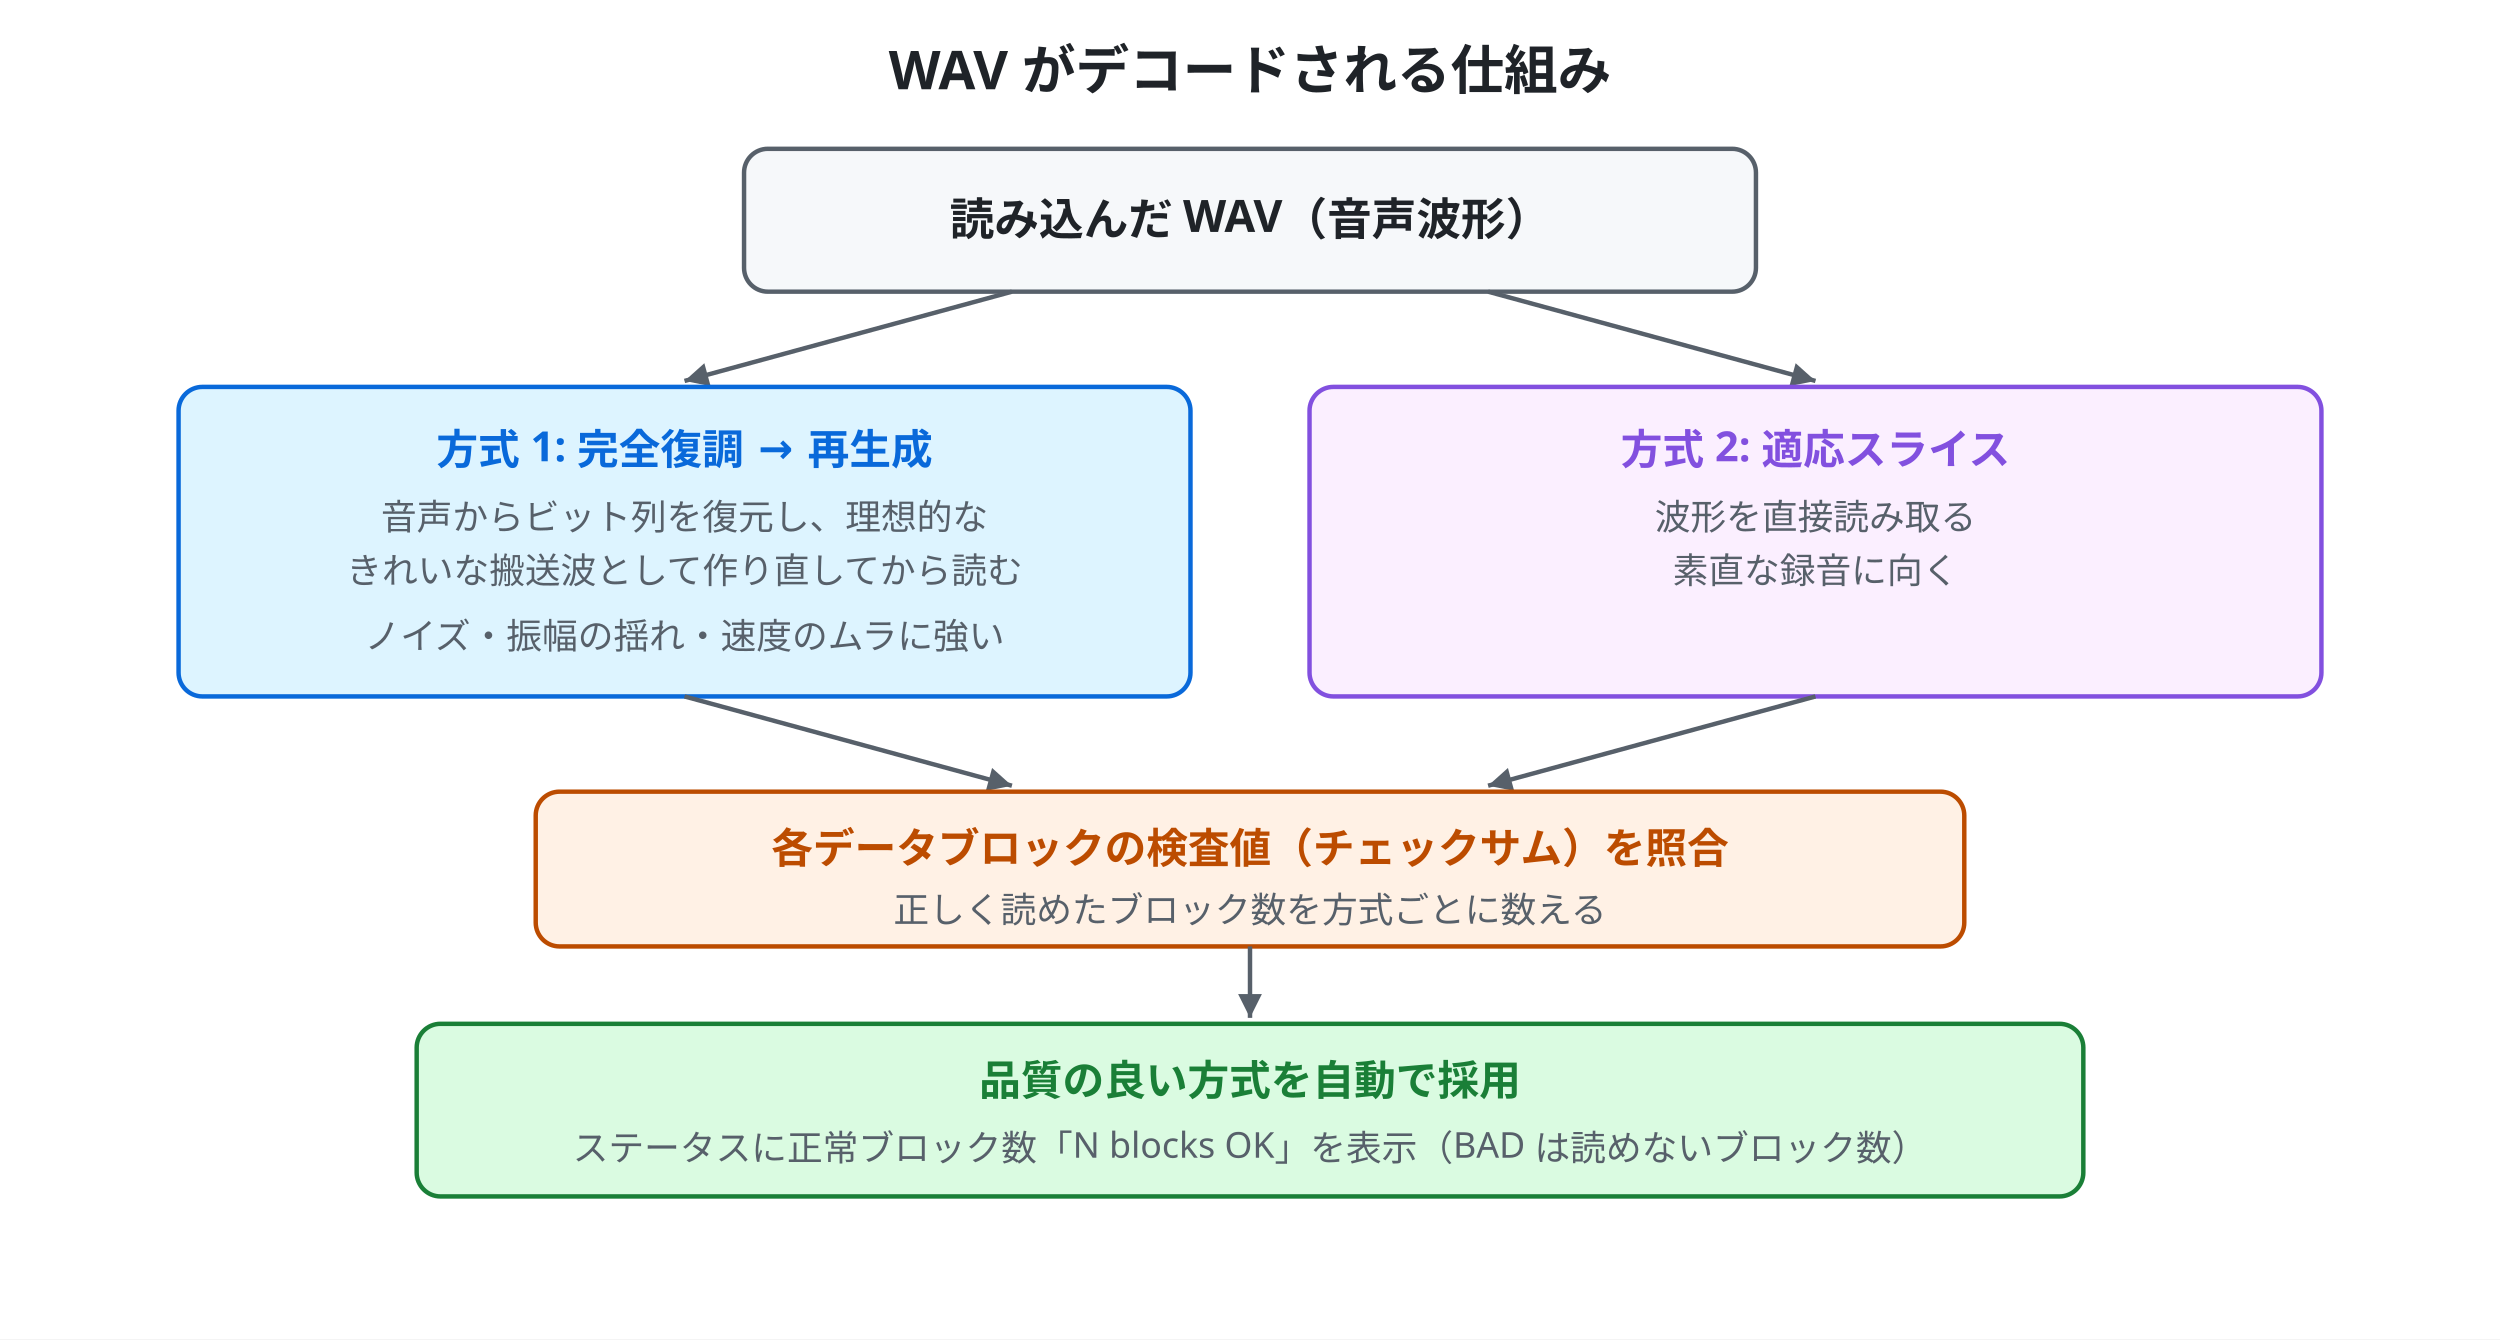
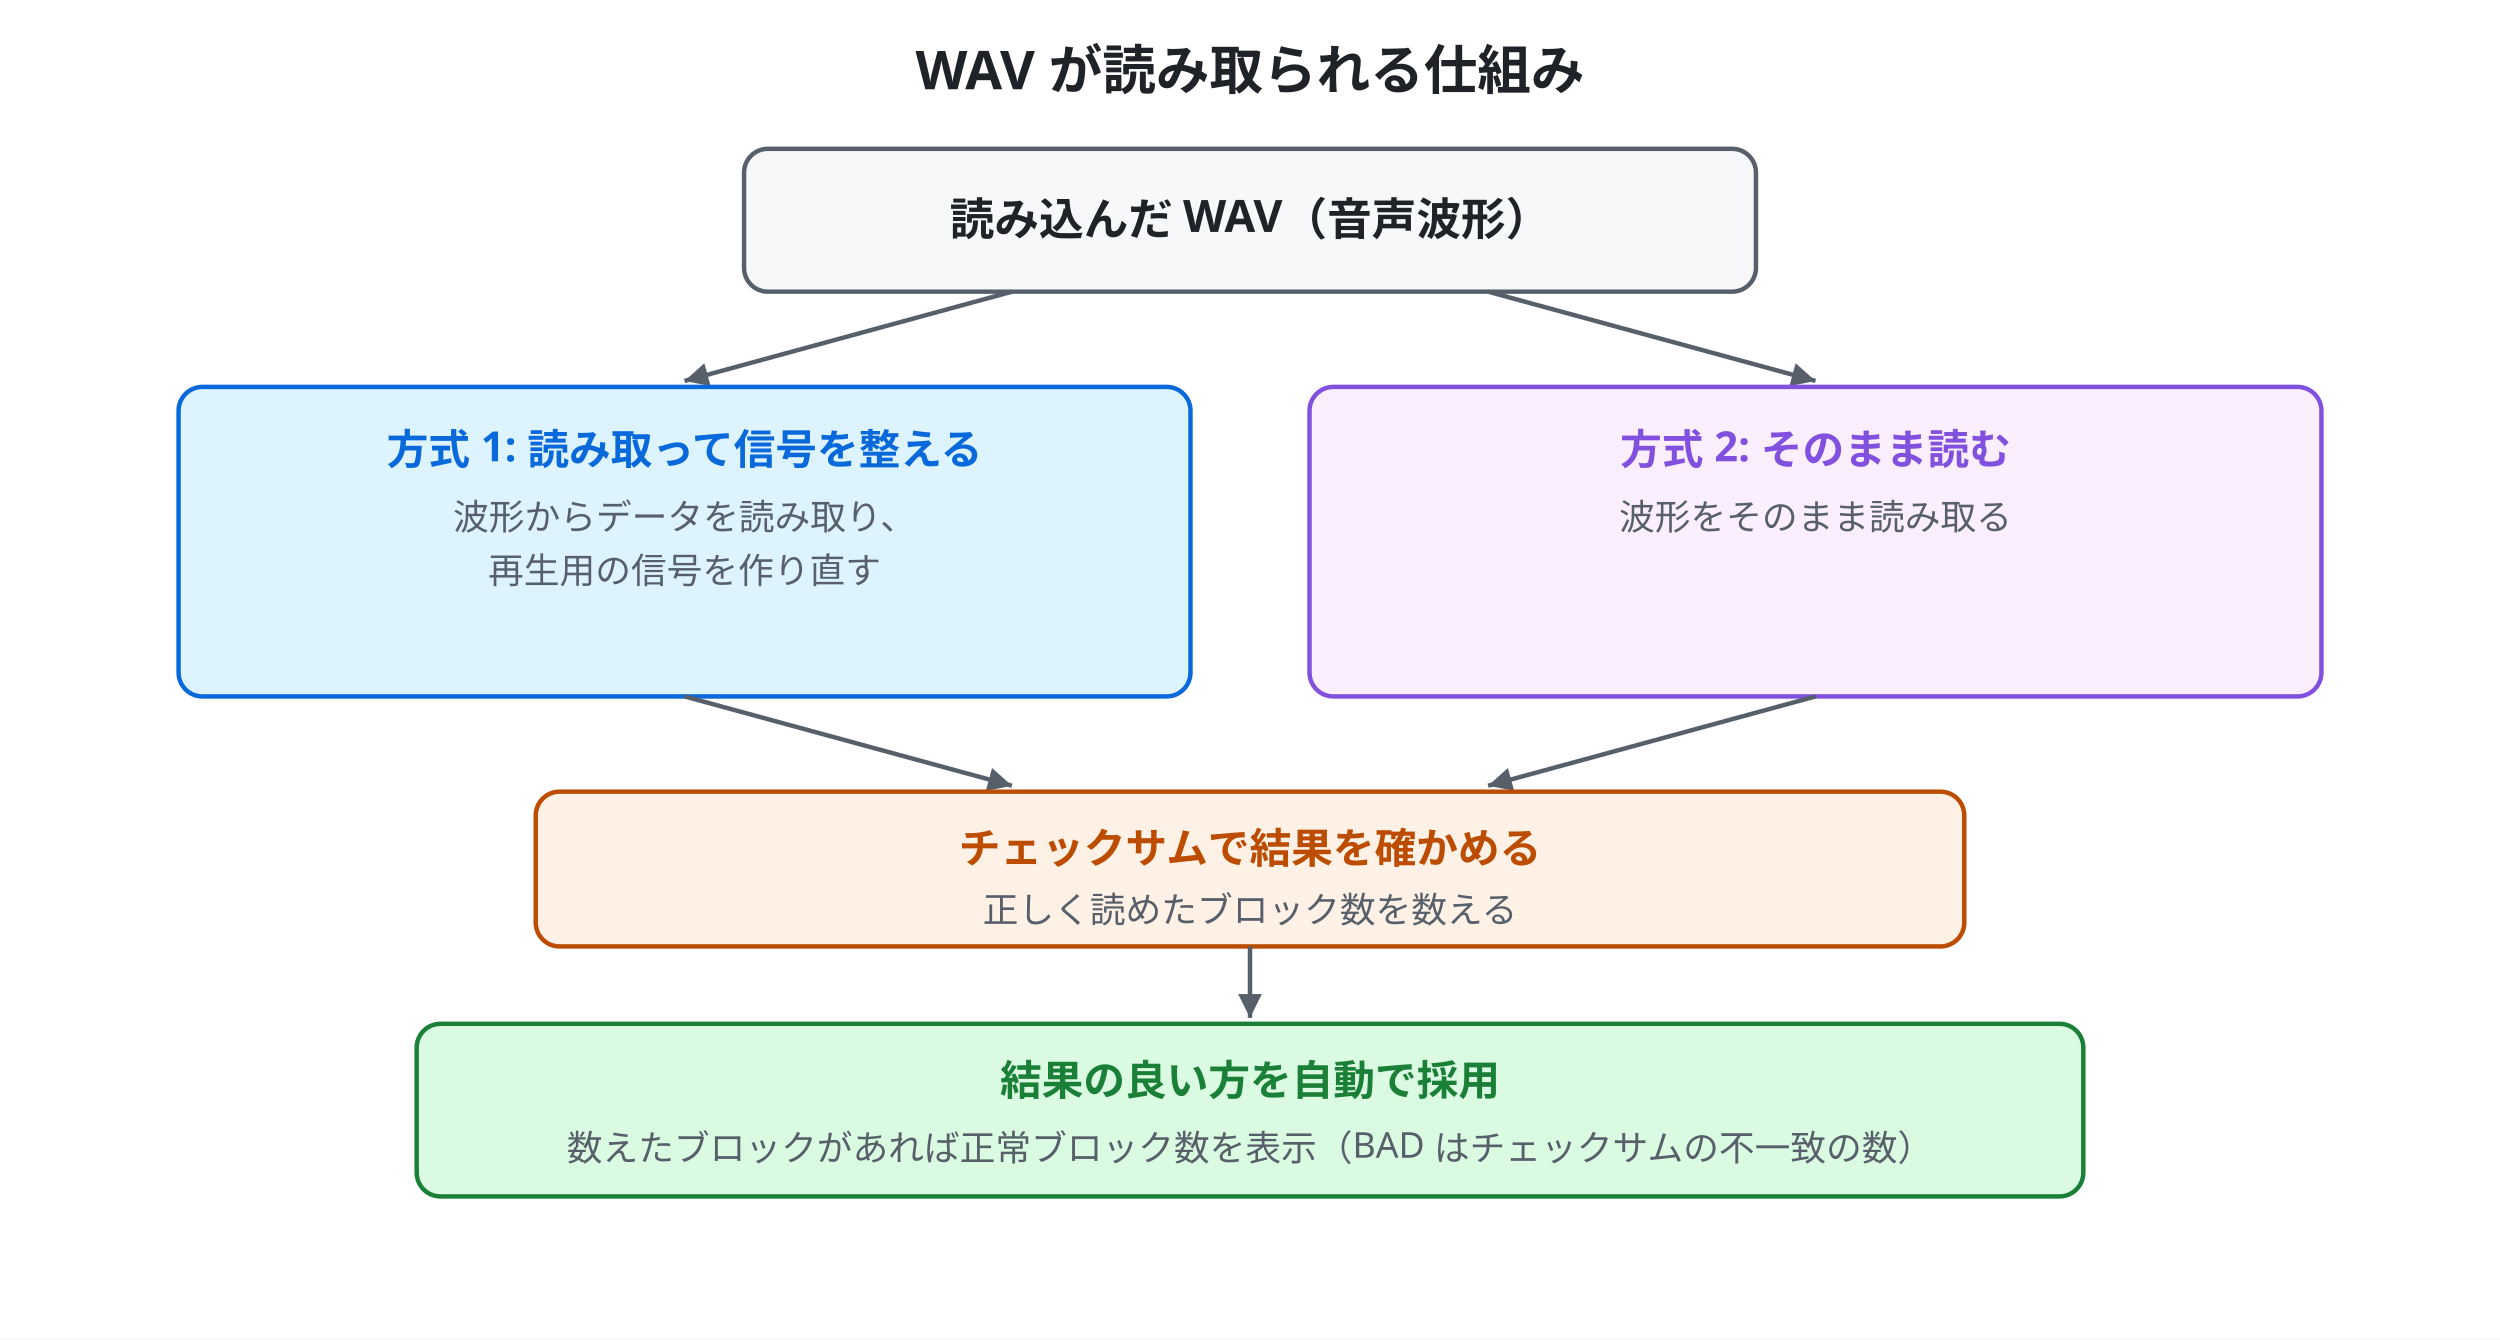
<svg xmlns="http://www.w3.org/2000/svg" viewBox="0 0 840 450" width="840" height="450">
  <defs>
    <marker id="ah" markerWidth="10" markerHeight="10" refX="8" refY="4" orient="auto" markerUnits="userSpaceOnUse">
      <path d="M0,0 L8,4 L0,8 z" fill="#57606a" />
    </marker>
  </defs>
  <rect x="0" y="0" width="840" height="450" fill="#ffffff" />
-   <text x="420" y="30" font-family="sans-serif" font-size="18" font-weight="bold" fill="#1f2328" text-anchor="middle">WAV がデコードされる仕組み</text>
+   <text x="420" y="30" font-family="sans-serif" font-size="18" font-weight="bold" fill="#1f2328" text-anchor="middle">WAV が読み取られる仕組み</text>
  <rect x="250" y="50" width="340" height="48" rx="8" fill="#f6f8fa" stroke="#57606a" stroke-width="1.5" />
  <text x="420" y="79" font-family="sans-serif" font-size="15" font-weight="bold" fill="#1f2328" text-anchor="middle">読み込んだ WAV（音声波形）</text>
  <line x1="340" y1="98" x2="230" y2="128" stroke="#57606a" stroke-width="1.5" marker-end="url(#ah)" />
  <line x1="500" y1="98" x2="610" y2="128" stroke="#57606a" stroke-width="1.5" marker-end="url(#ah)" />
  <rect x="60" y="130" width="340" height="104" rx="8" fill="#ddf4ff" stroke="#0969da" stroke-width="1.5" />
-   <text x="230" y="156" font-family="sans-serif" font-size="14" font-weight="bold" fill="#0969da" text-anchor="middle">方式 1: 完全復調 → 再生成</text>
-   <text x="230" y="178" font-family="sans-serif" font-size="12" fill="#57606a" text-anchor="middle">音声からビット列を復元し、理想的な</text>
-   <text x="230" y="196" font-family="sans-serif" font-size="12" fill="#57606a" text-anchor="middle">きれいな搬送波として作り直してから読む</text>
-   <text x="230" y="218" font-family="sans-serif" font-size="12" fill="#57606a" text-anchor="middle">ノイズ・振幅の揺れ・速度のムラに強い</text>
+   <text x="230" y="156" font-family="sans-serif" font-size="14" font-weight="bold" fill="#0969da" text-anchor="middle">方式 1: 読み取って信号を整える</text>
+   <text x="230" y="178" font-family="sans-serif" font-size="12" fill="#57606a" text-anchor="middle">波形からデータを読み取り、</text>
+   <text x="230" y="196" font-family="sans-serif" font-size="12" fill="#57606a" text-anchor="middle">再生用の信号を作り直す</text>
  <rect x="440" y="130" width="340" height="104" rx="8" fill="#fbefff" stroke="#8250df" stroke-width="1.5" />
-   <text x="610" y="156" font-family="sans-serif" font-size="14" font-weight="bold" fill="#8250df" text-anchor="middle">方式 2: 適応スライス</text>
-   <text x="610" y="178" font-family="sans-serif" font-size="12" fill="#57606a" text-anchor="middle">波形を直接読み取る</text>
-   <text x="610" y="196" font-family="sans-serif" font-size="12" fill="#57606a" text-anchor="middle">素直な録音に向く</text>
+   <text x="610" y="156" font-family="sans-serif" font-size="14" font-weight="bold" fill="#8250df" text-anchor="middle">方式 2: そのまま読む</text>
+   <text x="610" y="178" font-family="sans-serif" font-size="12" fill="#57606a" text-anchor="middle">波形をそのまま読み取る</text>
  <line x1="230" y1="234" x2="340" y2="264" stroke="#57606a" stroke-width="1.5" marker-end="url(#ah)" />
  <line x1="610" y1="234" x2="500" y2="264" stroke="#57606a" stroke-width="1.5" marker-end="url(#ah)" />
  <rect x="180" y="266" width="480" height="52" rx="8" fill="#fff1e5" stroke="#bc4c00" stroke-width="1.5" />
-   <text x="420" y="290" font-family="sans-serif" font-size="14" font-weight="bold" fill="#bc4c00" text-anchor="middle">各データブロックの検査値（チェックサム）を照合</text>
-   <text x="420" y="310" font-family="sans-serif" font-size="12" fill="#57606a" text-anchor="middle">正しく読めたブロック数を方式ごとに数える</text>
+   <text x="420" y="290" font-family="sans-serif" font-size="14" font-weight="bold" fill="#bc4c00" text-anchor="middle">チェックサムで結果を確かめる</text>
+   <text x="420" y="310" font-family="sans-serif" font-size="12" fill="#57606a" text-anchor="middle">正しく読めたブロック数を数える</text>
  <line x1="420" y1="318" x2="420" y2="342" stroke="#57606a" stroke-width="1.5" marker-end="url(#ah)" />
  <rect x="140" y="344" width="560" height="58" rx="8" fill="#dafbe1" stroke="#1a7f37" stroke-width="1.5" />
-   <text x="420" y="368" font-family="sans-serif" font-size="14" font-weight="bold" fill="#1a7f37" text-anchor="middle">品質の良い方式を自動で採用</text>
-   <text x="420" y="390" font-family="sans-serif" font-size="12" fill="#57606a" text-anchor="middle">ステータスに正常ブロック数「N blocks OK」を表示（BAD は読めないブロック数）</text>
+   <text x="420" y="368" font-family="sans-serif" font-size="14" font-weight="bold" fill="#1a7f37" text-anchor="middle">結果の良い方を自動で採用</text>
+   <text x="420" y="390" font-family="sans-serif" font-size="12" fill="#57606a" text-anchor="middle">数えたブロックがあれば正常ブロック数を表示（BAD はチェックサムの不一致の数）</text>
</svg>
